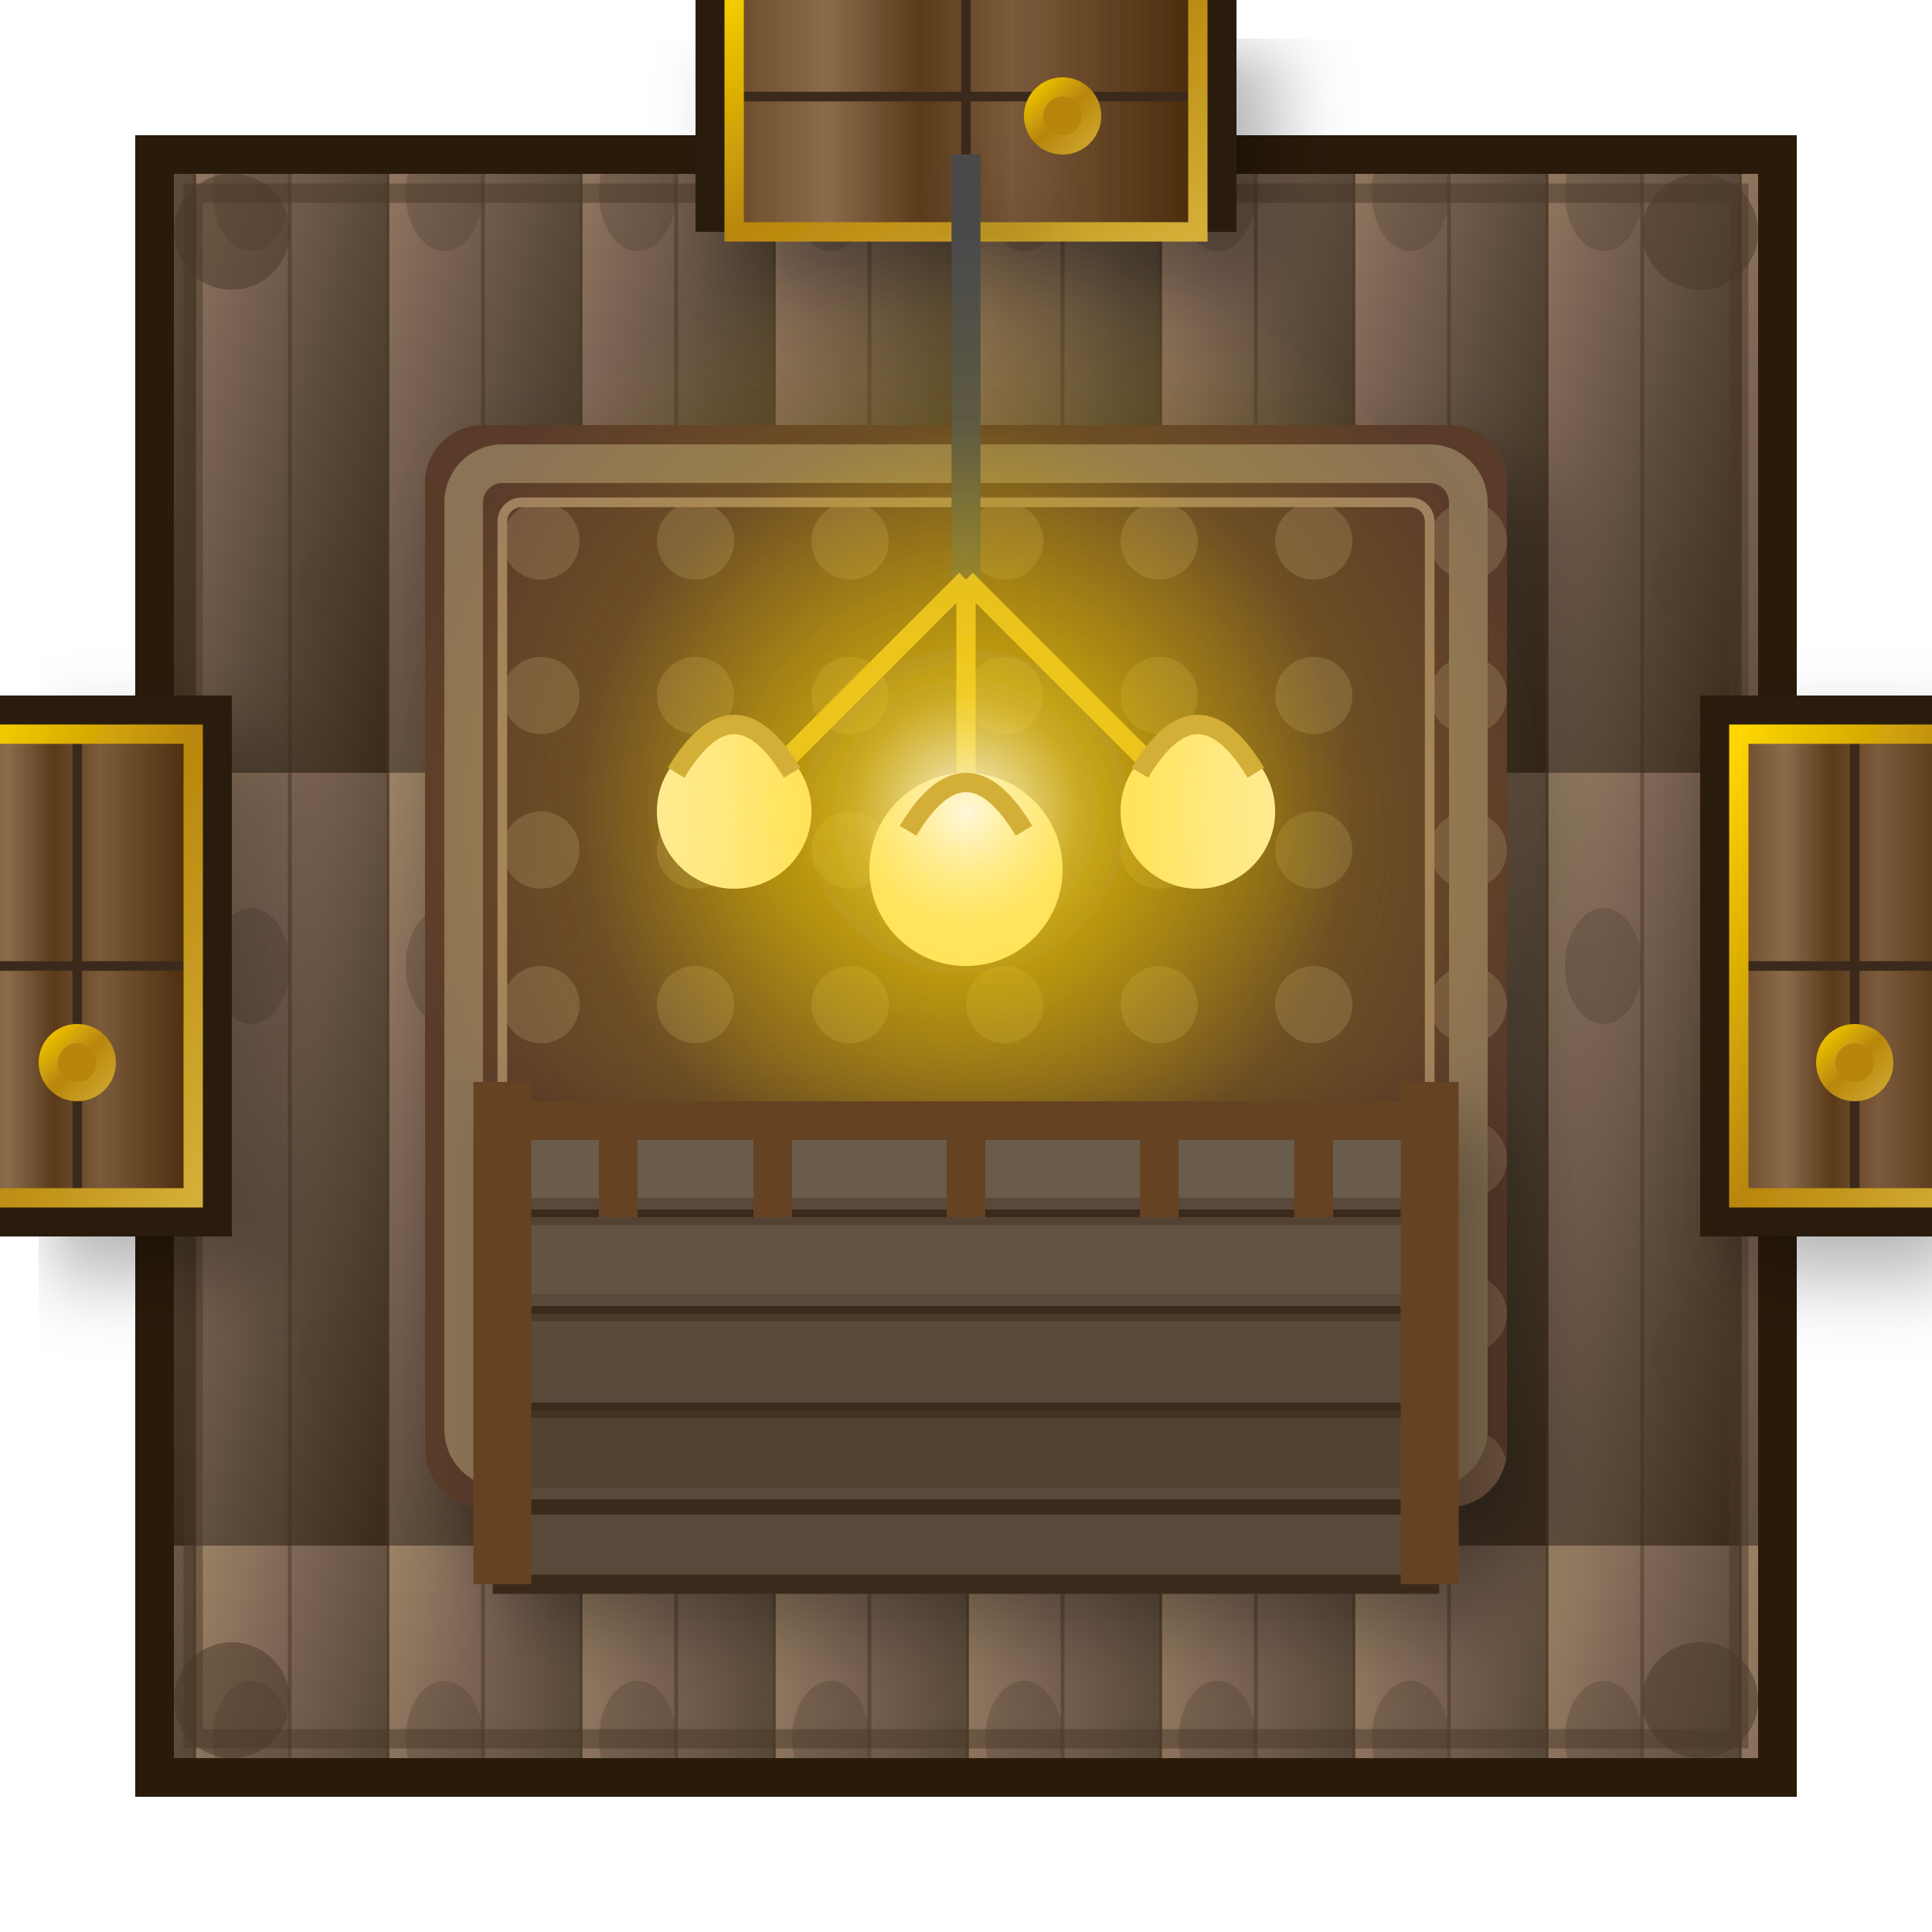
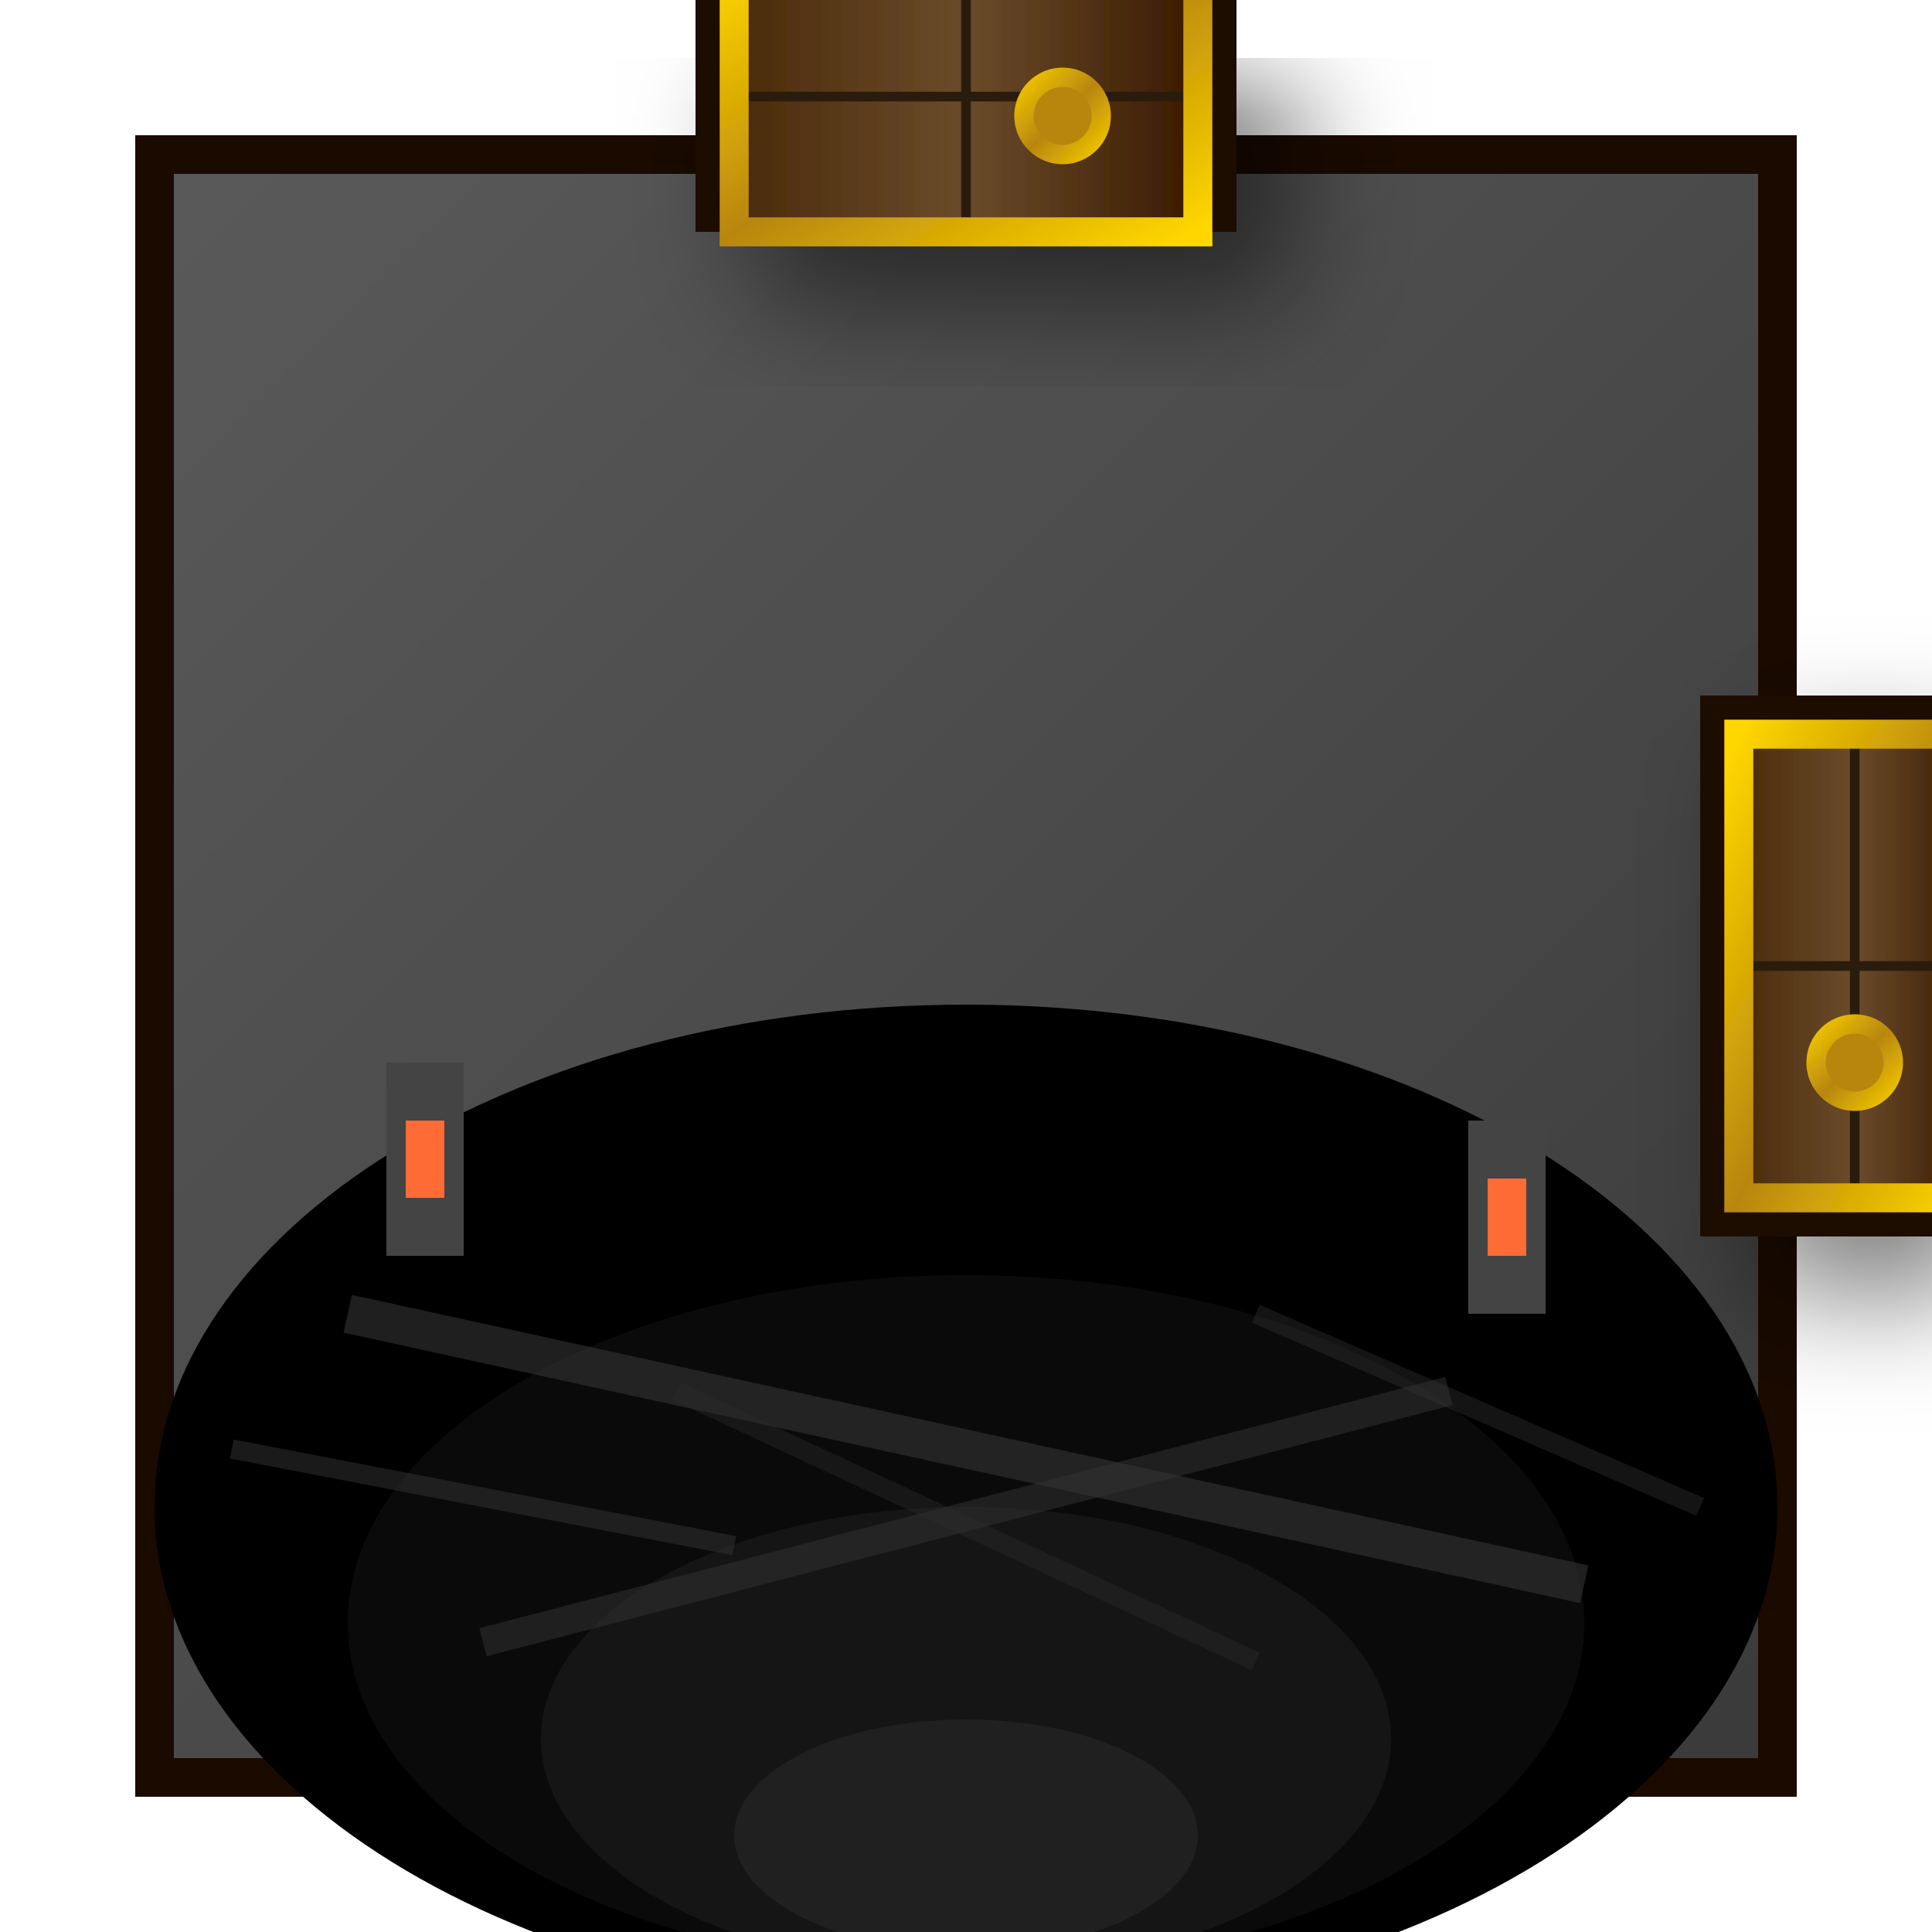
<svg xmlns="http://www.w3.org/2000/svg" viewBox="0 0 100 100" width="400" height="400">
  <defs>
    <linearGradient id="floorGrad" x1="0%" y1="0%" x2="100%" y2="100%">
-       <stop offset="0%" style="stop-color:#9B8365" />
-       <stop offset="30%" style="stop-color:#7B6354" />
-       <stop offset="60%" style="stop-color:#5A4A3A" />
-       <stop offset="100%" style="stop-color:#3A2A1A" />
+       <stop offset="0%" style="stop-color:#5A5A5A" />
+       <stop offset="100%" style="stop-color:#3A3A3A" />
    </linearGradient>
-     <pattern id="woodPattern" x="0" y="0" width="10" height="40" patternUnits="userSpaceOnUse">
-       <rect width="10" height="40" fill="url(#floorGrad)" />
-       <line x1="0" y1="0" x2="0" y2="40" stroke="#2A1A0A" stroke-width="0.3" opacity="0.6" />
-       <line x1="5" y1="0" x2="5" y2="40" stroke="#3A2A1A" stroke-width="0.2" opacity="0.4" />
-       <ellipse cx="3" cy="10" rx="2" ry="3" fill="#4A3A2A" opacity="0.3" />
-       <ellipse cx="7" cy="30" rx="1.5" ry="2" fill="#4A3A2A" opacity="0.2" />
-     </pattern>
    <linearGradient id="doorWood" x1="0%" y1="0%" x2="100%" y2="0%">
-       <stop offset="0%" style="stop-color:#6B4B2A" />
-       <stop offset="20%" style="stop-color:#8B6B4B" />
-       <stop offset="40%" style="stop-color:#5A3A1A" />
-       <stop offset="60%" style="stop-color:#7B5B3B" />
-       <stop offset="100%" style="stop-color:#4A2A0A" />
+       <stop offset="0%" style="stop-color:#4A2A0A" />
+       <stop offset="50%" style="stop-color:#6B4B2B" />
+       <stop offset="100%" style="stop-color:#3A1A00" />
    </linearGradient>
    <linearGradient id="goldTrim" x1="0%" y1="0%" x2="100%" y2="100%">
      <stop offset="0%" style="stop-color:#FFD700" />
      <stop offset="50%" style="stop-color:#B8860B" />
-       <stop offset="100%" style="stop-color:#D4AF37" />
+       <stop offset="100%" style="stop-color:#FFD700" />
    </linearGradient>
-     <radialGradient id="lampGlow" cx="50%" cy="50%" r="50%">
-       <stop offset="0%" style="stop-color:#FFF8DC;stop-opacity:0.9" />
-       <stop offset="30%" style="stop-color:#FFD700;stop-opacity:0.5" />
-       <stop offset="70%" style="stop-color:#FFD700;stop-opacity:0.2" />
-       <stop offset="100%" style="stop-color:#FFD700;stop-opacity:0" />
-     </radialGradient>
-     <pattern id="carpetPattern" x="0" y="0" width="8" height="8" patternUnits="userSpaceOnUse">
-       <rect width="8" height="8" fill="#5A3A2A" />
-       <circle cx="4" cy="4" r="2" fill="#8B7355" opacity="0.5" />
-     </pattern>
    <filter id="softShadow" x="-50%" y="-50%" width="200%" height="200%">
-       <feGaussianBlur in="SourceAlpha" stdDeviation="2" />
-       <feOffset dx="2" dy="2" result="offsetblur" />
+       <feGaussianBlur in="SourceAlpha" stdDeviation="3" />
+       <feOffset dx="3" dy="3" result="offsetblur" />
      <feComponentTransfer>
-         <feFuncA type="linear" slope="0.3" />
+         <feFuncA type="linear" slope="0.5" />
      </feComponentTransfer>
      <feMerge>
        <feMergeNode />
        <feMergeNode in="SourceGraphic" />
      </feMerge>
    </filter>
-     <filter id="innerGlow">
-       <feGaussianBlur in="SourceAlpha" stdDeviation="3" result="blur" />
-       <feComposite in="blur" in2="SourceAlpha" operator="arithmetic" k2="-1" k3="1" result="shadowDiff" />
-       <feFlood flood-color="#FFD700" flood-opacity="0.3" />
-       <feComposite in2="shadowDiff" operator="in" />
-       <feComposite in2="SourceGraphic" operator="over" />
-     </filter>
  </defs>
-   <rect x="8" y="8" width="84" height="84" fill="url(#woodPattern)" stroke="#2A1A0A" stroke-width="2" />
-   <rect x="10" y="10" width="80" height="80" fill="none" stroke="#4A3728" stroke-width="1" opacity="0.5" />
+   <rect x="8" y="8" width="84" height="84" fill="url(#floorGrad)" stroke="#1A0A00" stroke-width="2" />
+   <ellipse cx="50" cy="78" rx="42" ry="26" fill="#000" />
+   <ellipse cx="50" cy="84" rx="32" ry="18" fill="#0A0A0A" />
+   <ellipse cx="50" cy="90" rx="22" ry="12" fill="#151515" />
+   <ellipse cx="50" cy="95" rx="12" ry="6" fill="#202020" />
+   <line x1="18" y1="68" x2="82" y2="82" stroke="#333" stroke-width="2" opacity="0.6" />
+   <line x1="25" y1="85" x2="75" y2="72" stroke="#333" stroke-width="1.5" opacity="0.5" />
+   <line x1="35" y1="72" x2="65" y2="86" stroke="#2A2A2A" stroke-width="1" opacity="0.4" />
+   <line x1="12" y1="75" x2="38" y2="80" stroke="#333" stroke-width="1" opacity="0.5" />
+   <line x1="65" y1="68" x2="88" y2="78" stroke="#333" stroke-width="1" opacity="0.4" />
+   <rect x="20" y="55" width="4" height="10" fill="#444" />
+   <line x1="22" y1="58" x2="22" y2="62" stroke="#FF6B35" stroke-width="2" />
+   <rect x="76" y="58" width="4" height="10" fill="#444" />
+   <line x1="78" y1="61" x2="78" y2="65" stroke="#FF6B35" stroke-width="2" />
  <g filter="url(#softShadow)">
-     <rect x="36" y="-4" width="28" height="16" fill="#2A1A0A" />
+     <rect x="36" y="-4" width="28" height="16" fill="#1A0A00" />
    <rect x="38" y="-2" width="24" height="14" fill="url(#doorWood)" />
-     <line x1="50" y1="-2" x2="50" y2="12" stroke="#3A2A1A" stroke-width="0.5" />
-     <line x1="38" y1="5" x2="62" y2="5" stroke="#3A2A1A" stroke-width="0.5" />
-     <rect x="38" y="-2" width="24" height="14" fill="none" stroke="url(#goldTrim)" stroke-width="1" />
-     <circle cx="55" cy="6" r="2" fill="url(#goldTrim)" />
-     <circle cx="55" cy="6" r="1" fill="#B8860B" />
+     <line x1="50" y1="-2" x2="50" y2="12" stroke="#2A1A0A" stroke-width="0.5" />
+     <line x1="38" y1="5" x2="62" y2="5" stroke="#2A1A0A" stroke-width="0.5" />
+     <rect x="38" y="-2" width="24" height="14" fill="none" stroke="url(#goldTrim)" stroke-width="1.5" />
+     <circle cx="55" cy="6" r="2.5" fill="url(#goldTrim)" />
+     <circle cx="55" cy="6" r="1.5" fill="#B8860B" />
  </g>
  <g filter="url(#softShadow)">
-     <rect x="88" y="36" width="16" height="28" fill="#2A1A0A" />
+     <rect x="88" y="36" width="16" height="28" fill="#1A0A00" />
    <rect x="90" y="38" width="12" height="24" fill="url(#doorWood)" />
-     <line x1="90" y1="50" x2="102" y2="50" stroke="#3A2A1A" stroke-width="0.5" />
-     <line x1="96" y1="38" x2="96" y2="62" stroke="#3A2A1A" stroke-width="0.5" />
-     <rect x="90" y="38" width="12" height="24" fill="none" stroke="url(#goldTrim)" stroke-width="1" />
-     <circle cx="96" cy="55" r="2" fill="url(#goldTrim)" />
-     <circle cx="96" cy="55" r="1" fill="#B8860B" />
+     <line x1="90" y1="50" x2="102" y2="50" stroke="#2A1A0A" stroke-width="0.5" />
+     <line x1="96" y1="38" x2="96" y2="62" stroke="#2A1A0A" stroke-width="0.5" />
+     <rect x="90" y="38" width="12" height="24" fill="none" stroke="url(#goldTrim)" stroke-width="1.5" />
+     <circle cx="96" cy="55" r="2.5" fill="url(#goldTrim)" />
+     <circle cx="96" cy="55" r="1.5" fill="#B8860B" />
  </g>
-   <g filter="url(#softShadow)">
-     <rect x="-4" y="36" width="16" height="28" fill="#2A1A0A" />
-     <rect x="-2" y="38" width="12" height="24" fill="url(#doorWood)" />
-     <line x1="-2" y1="50" x2="10" y2="50" stroke="#3A2A1A" stroke-width="0.5" />
-     <line x1="4" y1="38" x2="4" y2="62" stroke="#3A2A1A" stroke-width="0.5" />
-     <rect x="-2" y="38" width="12" height="24" fill="none" stroke="url(#goldTrim)" stroke-width="1" />
-     <circle cx="4" cy="55" r="2" fill="url(#goldTrim)" />
-     <circle cx="4" cy="55" r="1" fill="#B8860B" />
-   </g>
-   <g filter="url(#softShadow)">
-     <rect x="22" y="22" width="56" height="56" fill="url(#carpetPattern)" rx="3" />
-     <rect x="24" y="24" width="52" height="52" fill="none" stroke="#8B7355" stroke-width="2" rx="2" />
-     <rect x="26" y="26" width="48" height="48" fill="none" stroke="#A08060" stroke-width="0.5" rx="1" />
-   </g>
-   <g filter="url(#softShadow)">
-     <line x1="50" y1="8" x2="50" y2="30" stroke="#4A4A4A" stroke-width="1.5" />
-     <line x1="50" y1="30" x2="38" y2="42" stroke="#D4AF37" stroke-width="1" />
-     <line x1="50" y1="30" x2="62" y2="42" stroke="#D4AF37" stroke-width="1" />
-     <line x1="50" y1="30" x2="50" y2="45" stroke="#D4AF37" stroke-width="1" />
-     <circle cx="38" cy="42" r="4" fill="#FFF8DC" filter="url(#innerGlow)" />
-     <circle cx="62" cy="42" r="4" fill="#FFF8DC" filter="url(#innerGlow)" />
-     <circle cx="50" cy="45" r="5" fill="#FFF8DC" filter="url(#innerGlow)" />
-     <circle cx="50" cy="42" r="20" fill="url(#lampGlow)" />
-     <circle cx="50" cy="42" r="30" fill="url(#lampGlow)" opacity="0.5" />
-     <path d="M35,40 Q38,35 41,40" fill="none" stroke="#D4AF37" stroke-width="1" />
-     <path d="M59,40 Q62,35 65,40" fill="none" stroke="#D4AF37" stroke-width="1" />
-     <path d="M47,43 Q50,38 53,43" fill="none" stroke="#D4AF37" stroke-width="1" />
-   </g>
-   <g filter="url(#softShadow)">
-     <rect x="26" y="58" width="48" height="24" fill="#5A4A3A" stroke="#3A2A1A" stroke-width="1" />
-     <line x1="26" y1="63" x2="74" y2="63" stroke="#3A2A1A" stroke-width="0.8" />
-     <line x1="26" y1="68" x2="74" y2="68" stroke="#3A2A1A" stroke-width="0.8" />
-     <line x1="26" y1="73" x2="74" y2="73" stroke="#3A2A1A" stroke-width="0.8" />
-     <line x1="26" y1="78" x2="74" y2="78" stroke="#3A2A1A" stroke-width="0.8" />
-     <rect x="26" y="58" width="48" height="4" fill="#7B6B5B" opacity="0.5" />
-     <rect x="26" y="63" width="48" height="4" fill="#6B5B4B" opacity="0.5" />
-     <rect x="26" y="68" width="48" height="4" fill="#5B4B3B" opacity="0.5" />
-     <rect x="26" y="73" width="48" height="4" fill="#4B3B2B" opacity="0.5" />
-     <line x1="26" y1="56" x2="26" y2="82" stroke="#654321" stroke-width="3" />
-     <line x1="74" y1="56" x2="74" y2="82" stroke="#654321" stroke-width="3" />
-     <line x1="26" y1="58" x2="74" y2="58" stroke="#654321" stroke-width="2" />
-     <line x1="32" y1="58" x2="32" y2="63" stroke="#654321" stroke-width="2" />
-     <line x1="40" y1="58" x2="40" y2="63" stroke="#654321" stroke-width="2" />
-     <line x1="50" y1="58" x2="50" y2="63" stroke="#654321" stroke-width="2" />
-     <line x1="60" y1="58" x2="60" y2="63" stroke="#654321" stroke-width="2" />
-     <line x1="68" y1="58" x2="68" y2="63" stroke="#654321" stroke-width="2" />
-   </g>
-   <circle cx="12" cy="12" r="3" fill="#4A3728" opacity="0.5" />
-   <circle cx="88" cy="12" r="3" fill="#4A3728" opacity="0.5" />
-   <circle cx="12" cy="88" r="3" fill="#4A3728" opacity="0.5" />
-   <circle cx="88" cy="88" r="3" fill="#4A3728" opacity="0.5" />
</svg>
